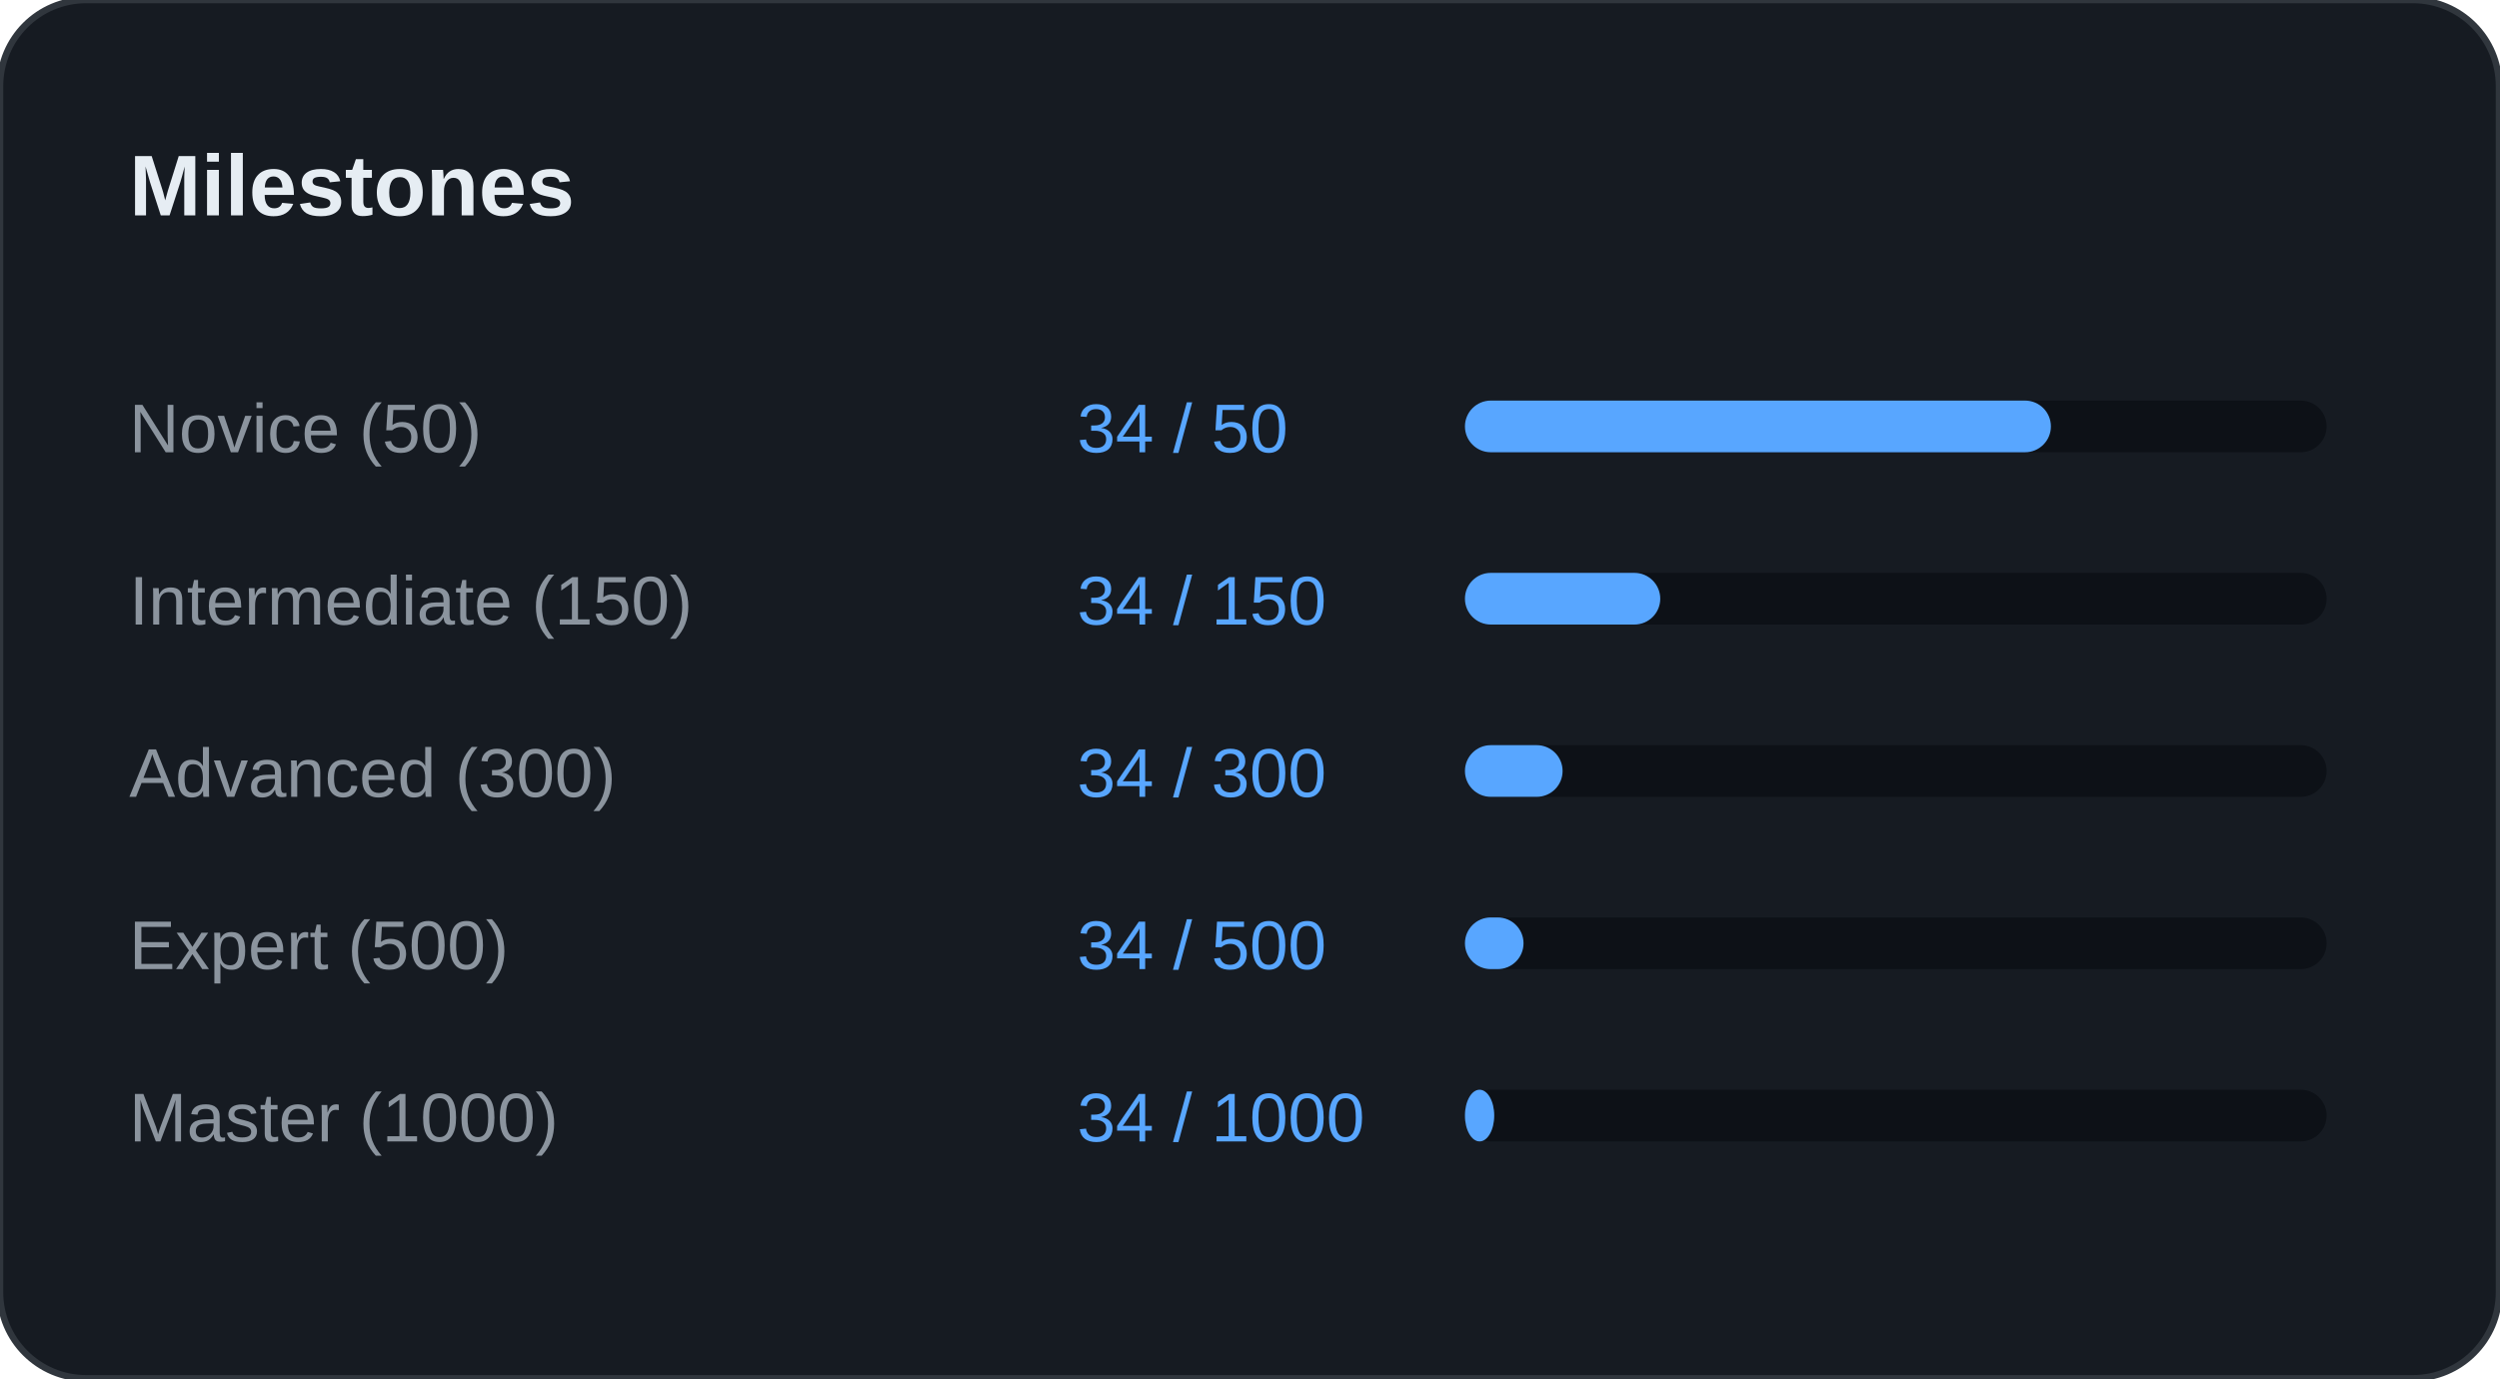
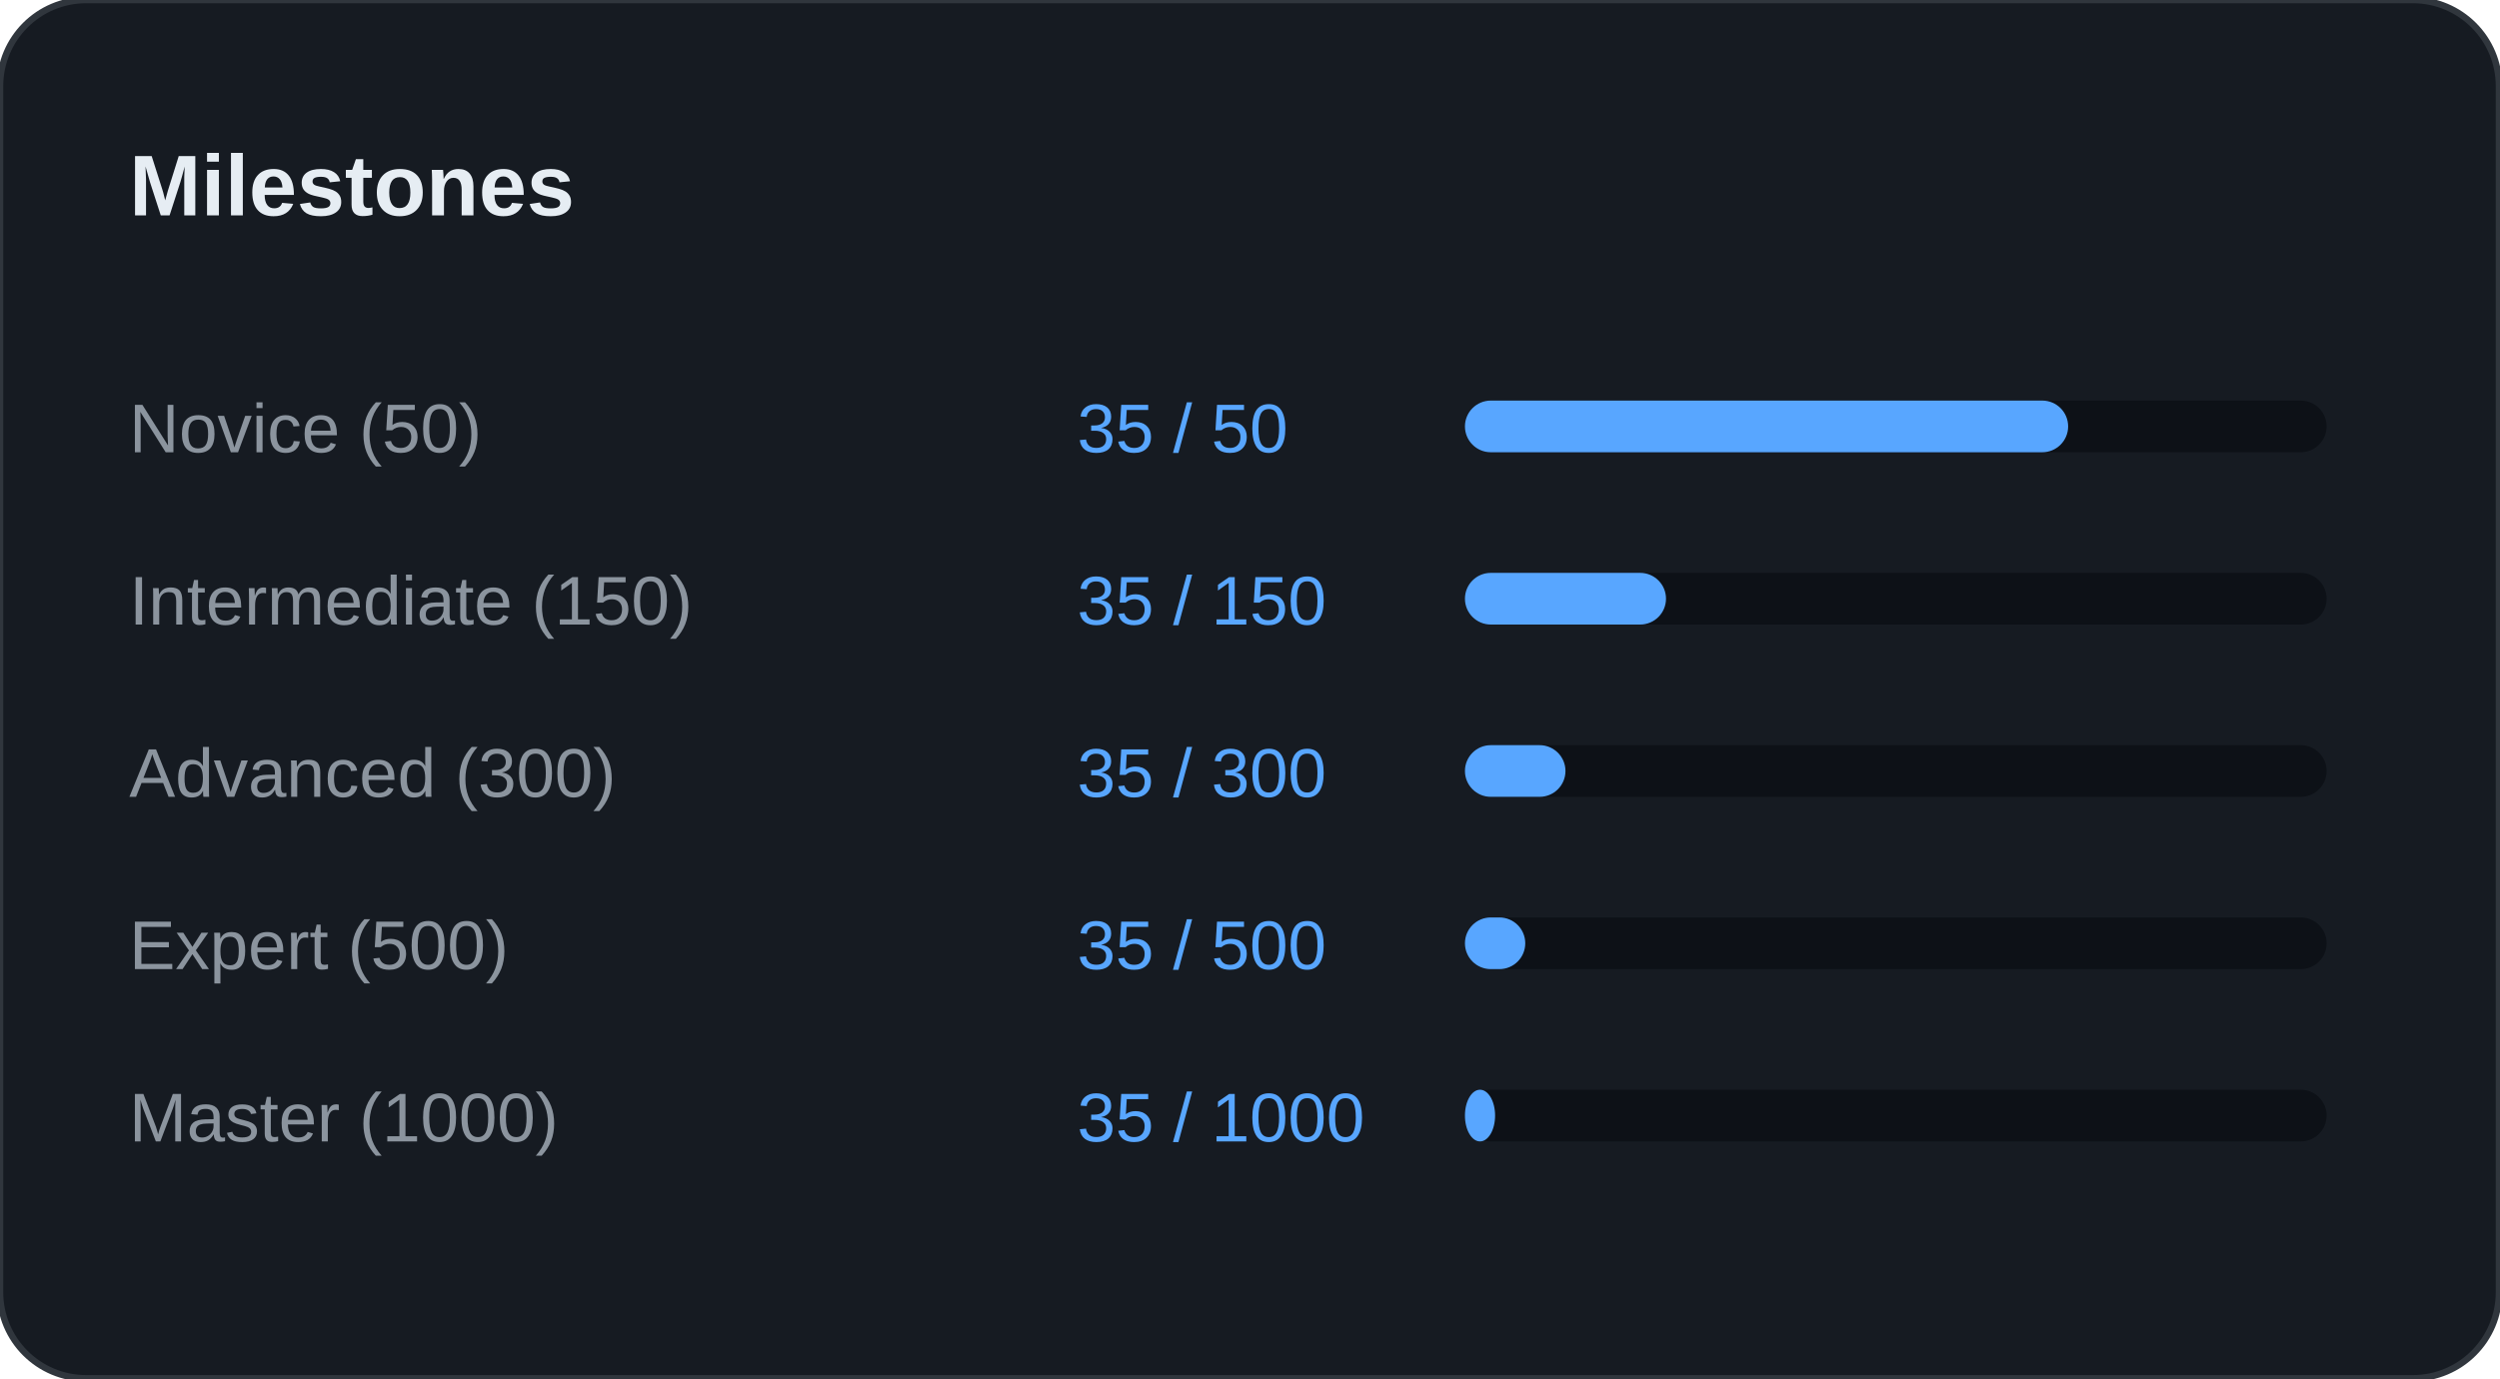
<svg xmlns="http://www.w3.org/2000/svg" width="100%" viewBox="0 0 580 320" preserveAspectRatio="xMidYMid meet">
  <rect width="580" height="320" rx="20" fill="#161B22" stroke="#30363D" stroke-width="1.5" />
  <text x="30" y="50" font-family="Segoe UI, Arial, sans-serif" font-size="20" font-weight="bold" fill="#E6EDF3">Milestones</text>
  <text x="30" y="105" font-family="Segoe UI, Arial, sans-serif" font-size="16" fill="#8B949E">Novice (50)</text>
-   <text x="250" y="105" font-family="Segoe UI, Arial, sans-serif" font-size="16" fill="#58A6FF">34 / 50</text>
+   <text x="250" y="105" font-family="Segoe UI, Arial, sans-serif" font-size="16" fill="#58A6FF">35 / 50</text>
  <rect x="340" y="93" width="200" height="12" rx="6" fill="#0D1117" />
-   <rect x="340" y="93" width="136" height="12" rx="6" fill="#58A6FF" />
+   <rect x="340" y="93" width="140" height="12" rx="6" fill="#58A6FF" />
  <text x="30" y="145" font-family="Segoe UI, Arial, sans-serif" font-size="16" fill="#8B949E">Intermediate (150)</text>
-   <text x="250" y="145" font-family="Segoe UI, Arial, sans-serif" font-size="16" fill="#58A6FF">34 / 150</text>
+   <text x="250" y="145" font-family="Segoe UI, Arial, sans-serif" font-size="16" fill="#58A6FF">35 / 150</text>
  <rect x="340" y="133" width="200" height="12" rx="6" fill="#0D1117" />
-   <rect x="340" y="133" width="45.333" height="12" rx="6" fill="#58A6FF" />
+   <rect x="340" y="133" width="46.667" height="12" rx="6" fill="#58A6FF" />
  <text x="30" y="185" font-family="Segoe UI, Arial, sans-serif" font-size="16" fill="#8B949E">Advanced (300)</text>
-   <text x="250" y="185" font-family="Segoe UI, Arial, sans-serif" font-size="16" fill="#58A6FF">34 / 300</text>
+   <text x="250" y="185" font-family="Segoe UI, Arial, sans-serif" font-size="16" fill="#58A6FF">35 / 300</text>
  <rect x="340" y="173" width="200" height="12" rx="6" fill="#0D1117" />
-   <rect x="340" y="173" width="22.667" height="12" rx="6" fill="#58A6FF" />
+   <rect x="340" y="173" width="23.333" height="12" rx="6" fill="#58A6FF" />
  <text x="30" y="225" font-family="Segoe UI, Arial, sans-serif" font-size="16" fill="#8B949E">Expert (500)</text>
-   <text x="250" y="225" font-family="Segoe UI, Arial, sans-serif" font-size="16" fill="#58A6FF">34 / 500</text>
+   <text x="250" y="225" font-family="Segoe UI, Arial, sans-serif" font-size="16" fill="#58A6FF">35 / 500</text>
  <rect x="340" y="213" width="200" height="12" rx="6" fill="#0D1117" />
-   <rect x="340" y="213" width="13.6" height="12" rx="6" fill="#58A6FF" />
+   <rect x="340" y="213" width="14" height="12" rx="6" fill="#58A6FF" />
  <text x="30" y="265" font-family="Segoe UI, Arial, sans-serif" font-size="16" fill="#8B949E">Master (1000)</text>
-   <text x="250" y="265" font-family="Segoe UI, Arial, sans-serif" font-size="16" fill="#58A6FF">34 / 1000</text>
+   <text x="250" y="265" font-family="Segoe UI, Arial, sans-serif" font-size="16" fill="#58A6FF">35 / 1000</text>
  <rect x="340" y="253" width="200" height="12" rx="6" fill="#0D1117" />
-   <rect x="340" y="253" width="6.8" height="12" rx="6" fill="#58A6FF" />
+   <rect x="340" y="253" width="7" height="12" rx="6" fill="#58A6FF" />
</svg>
